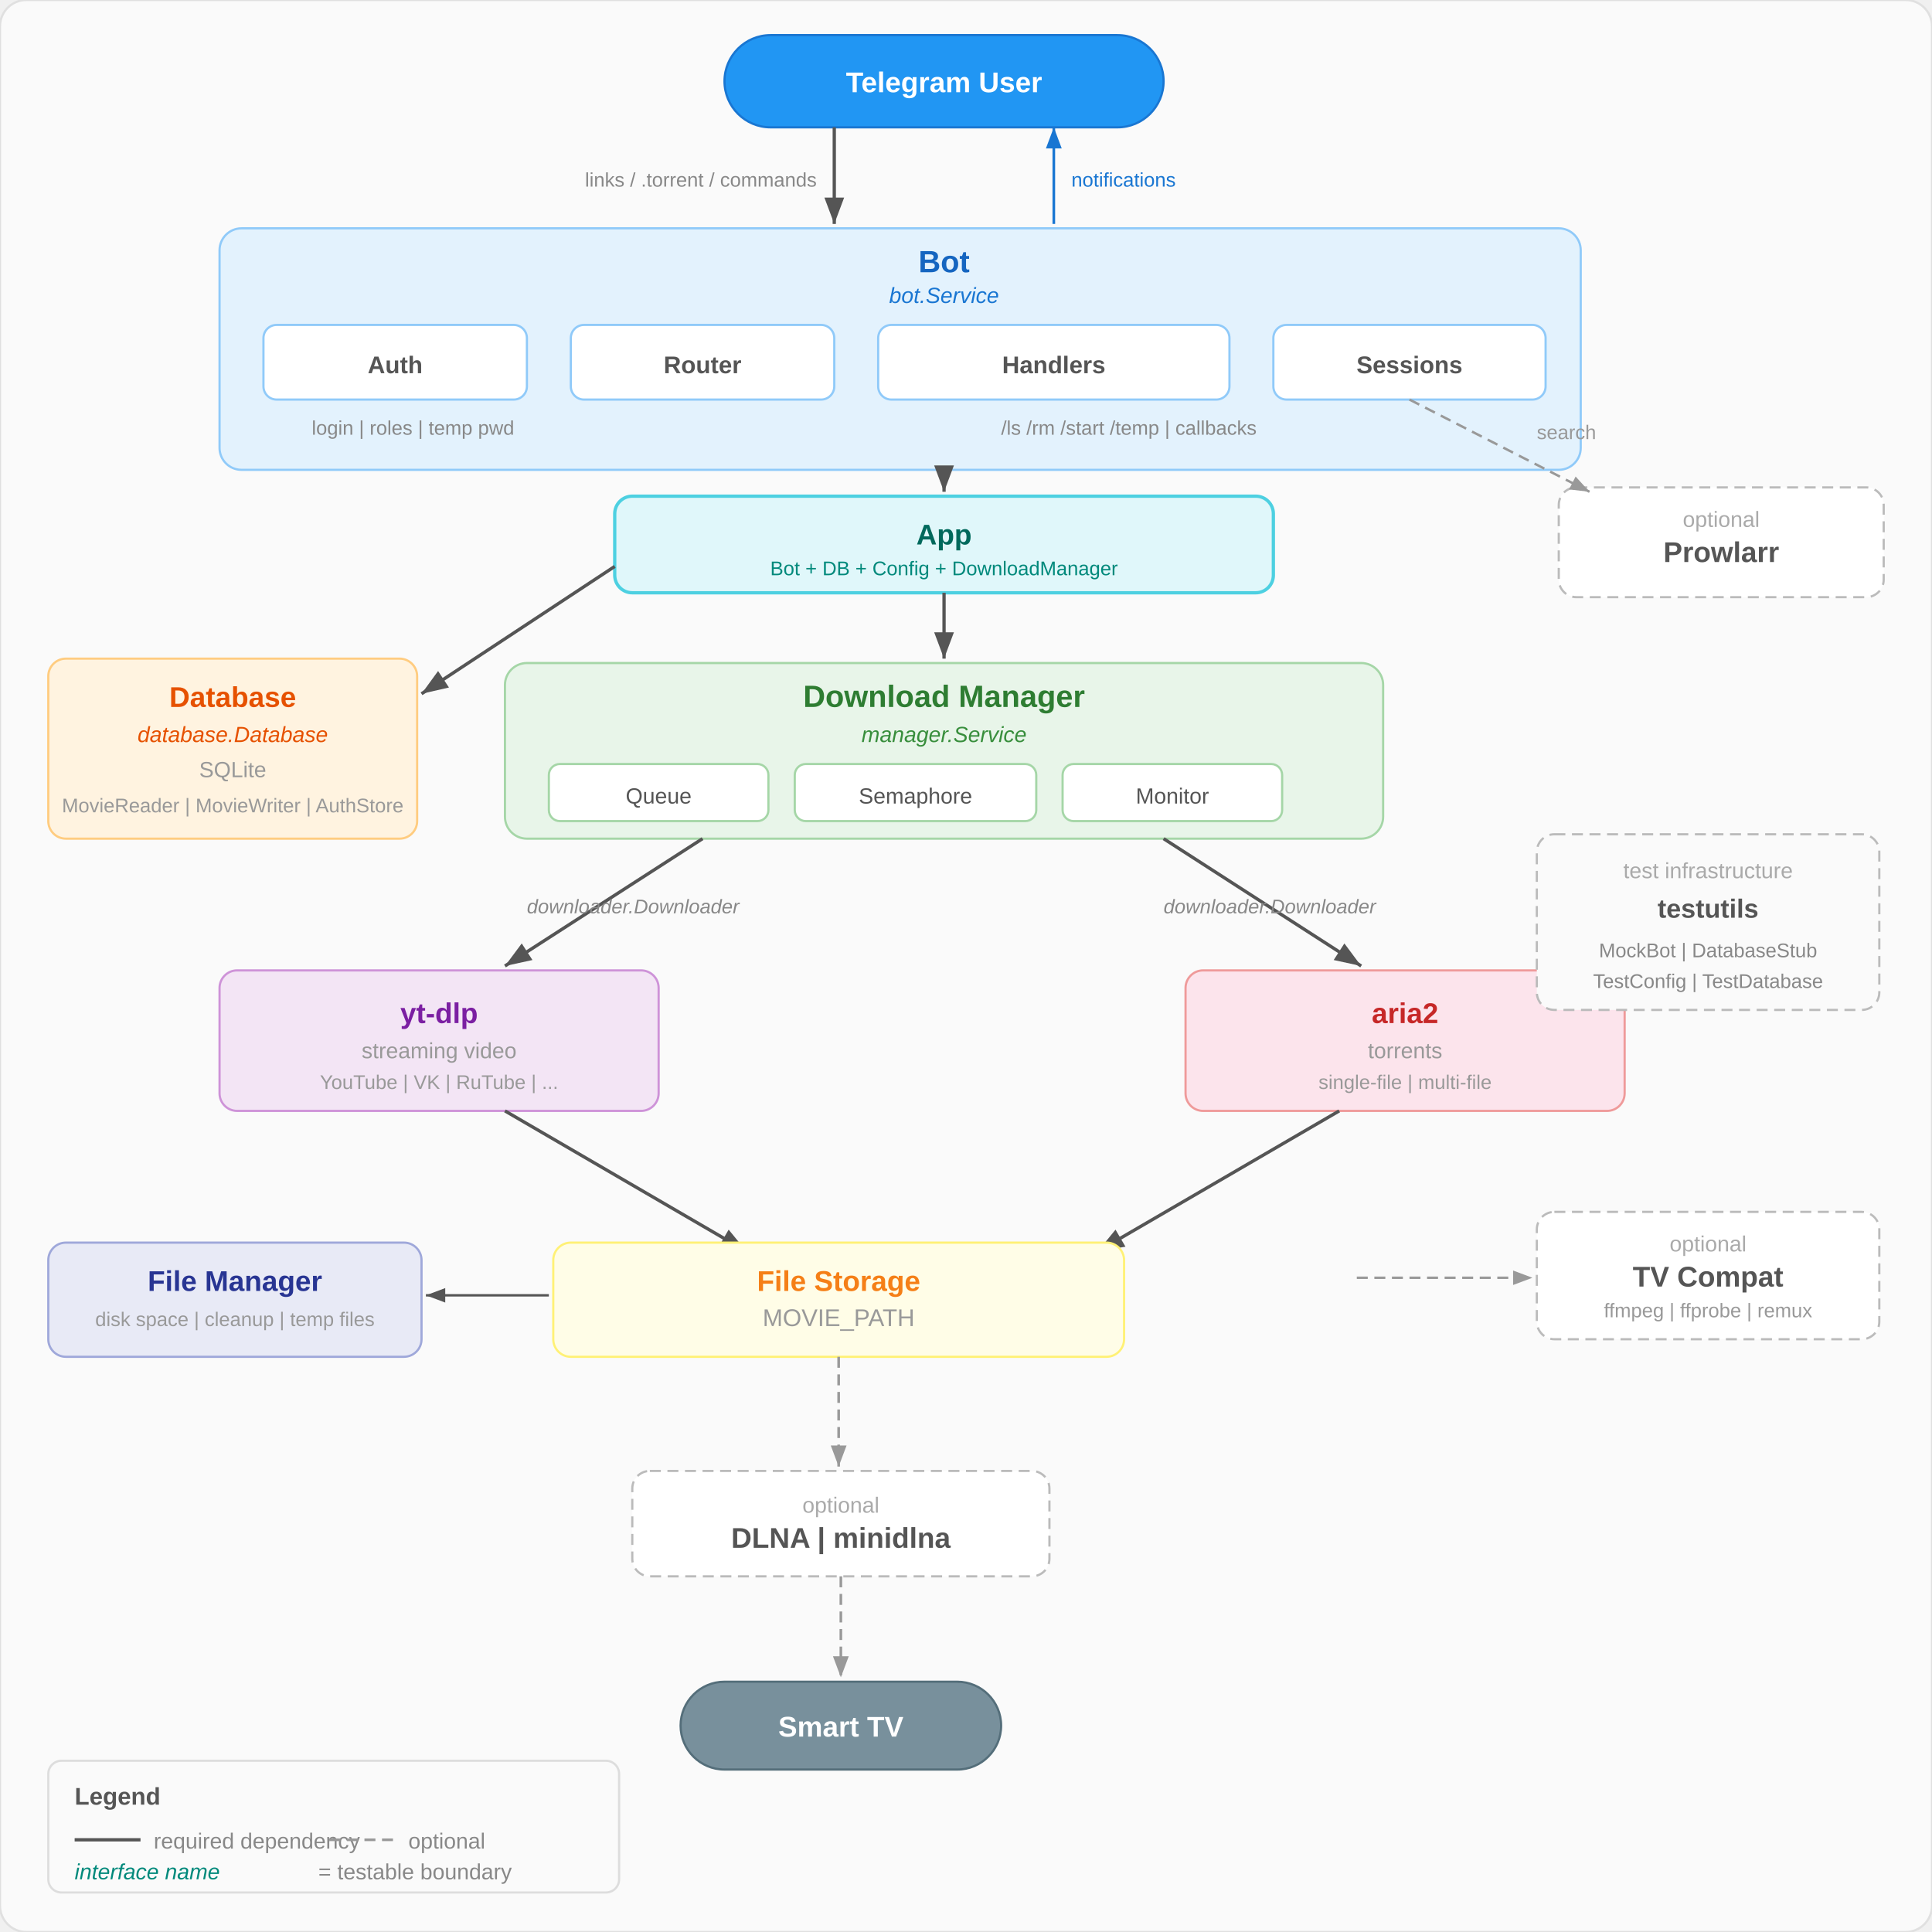
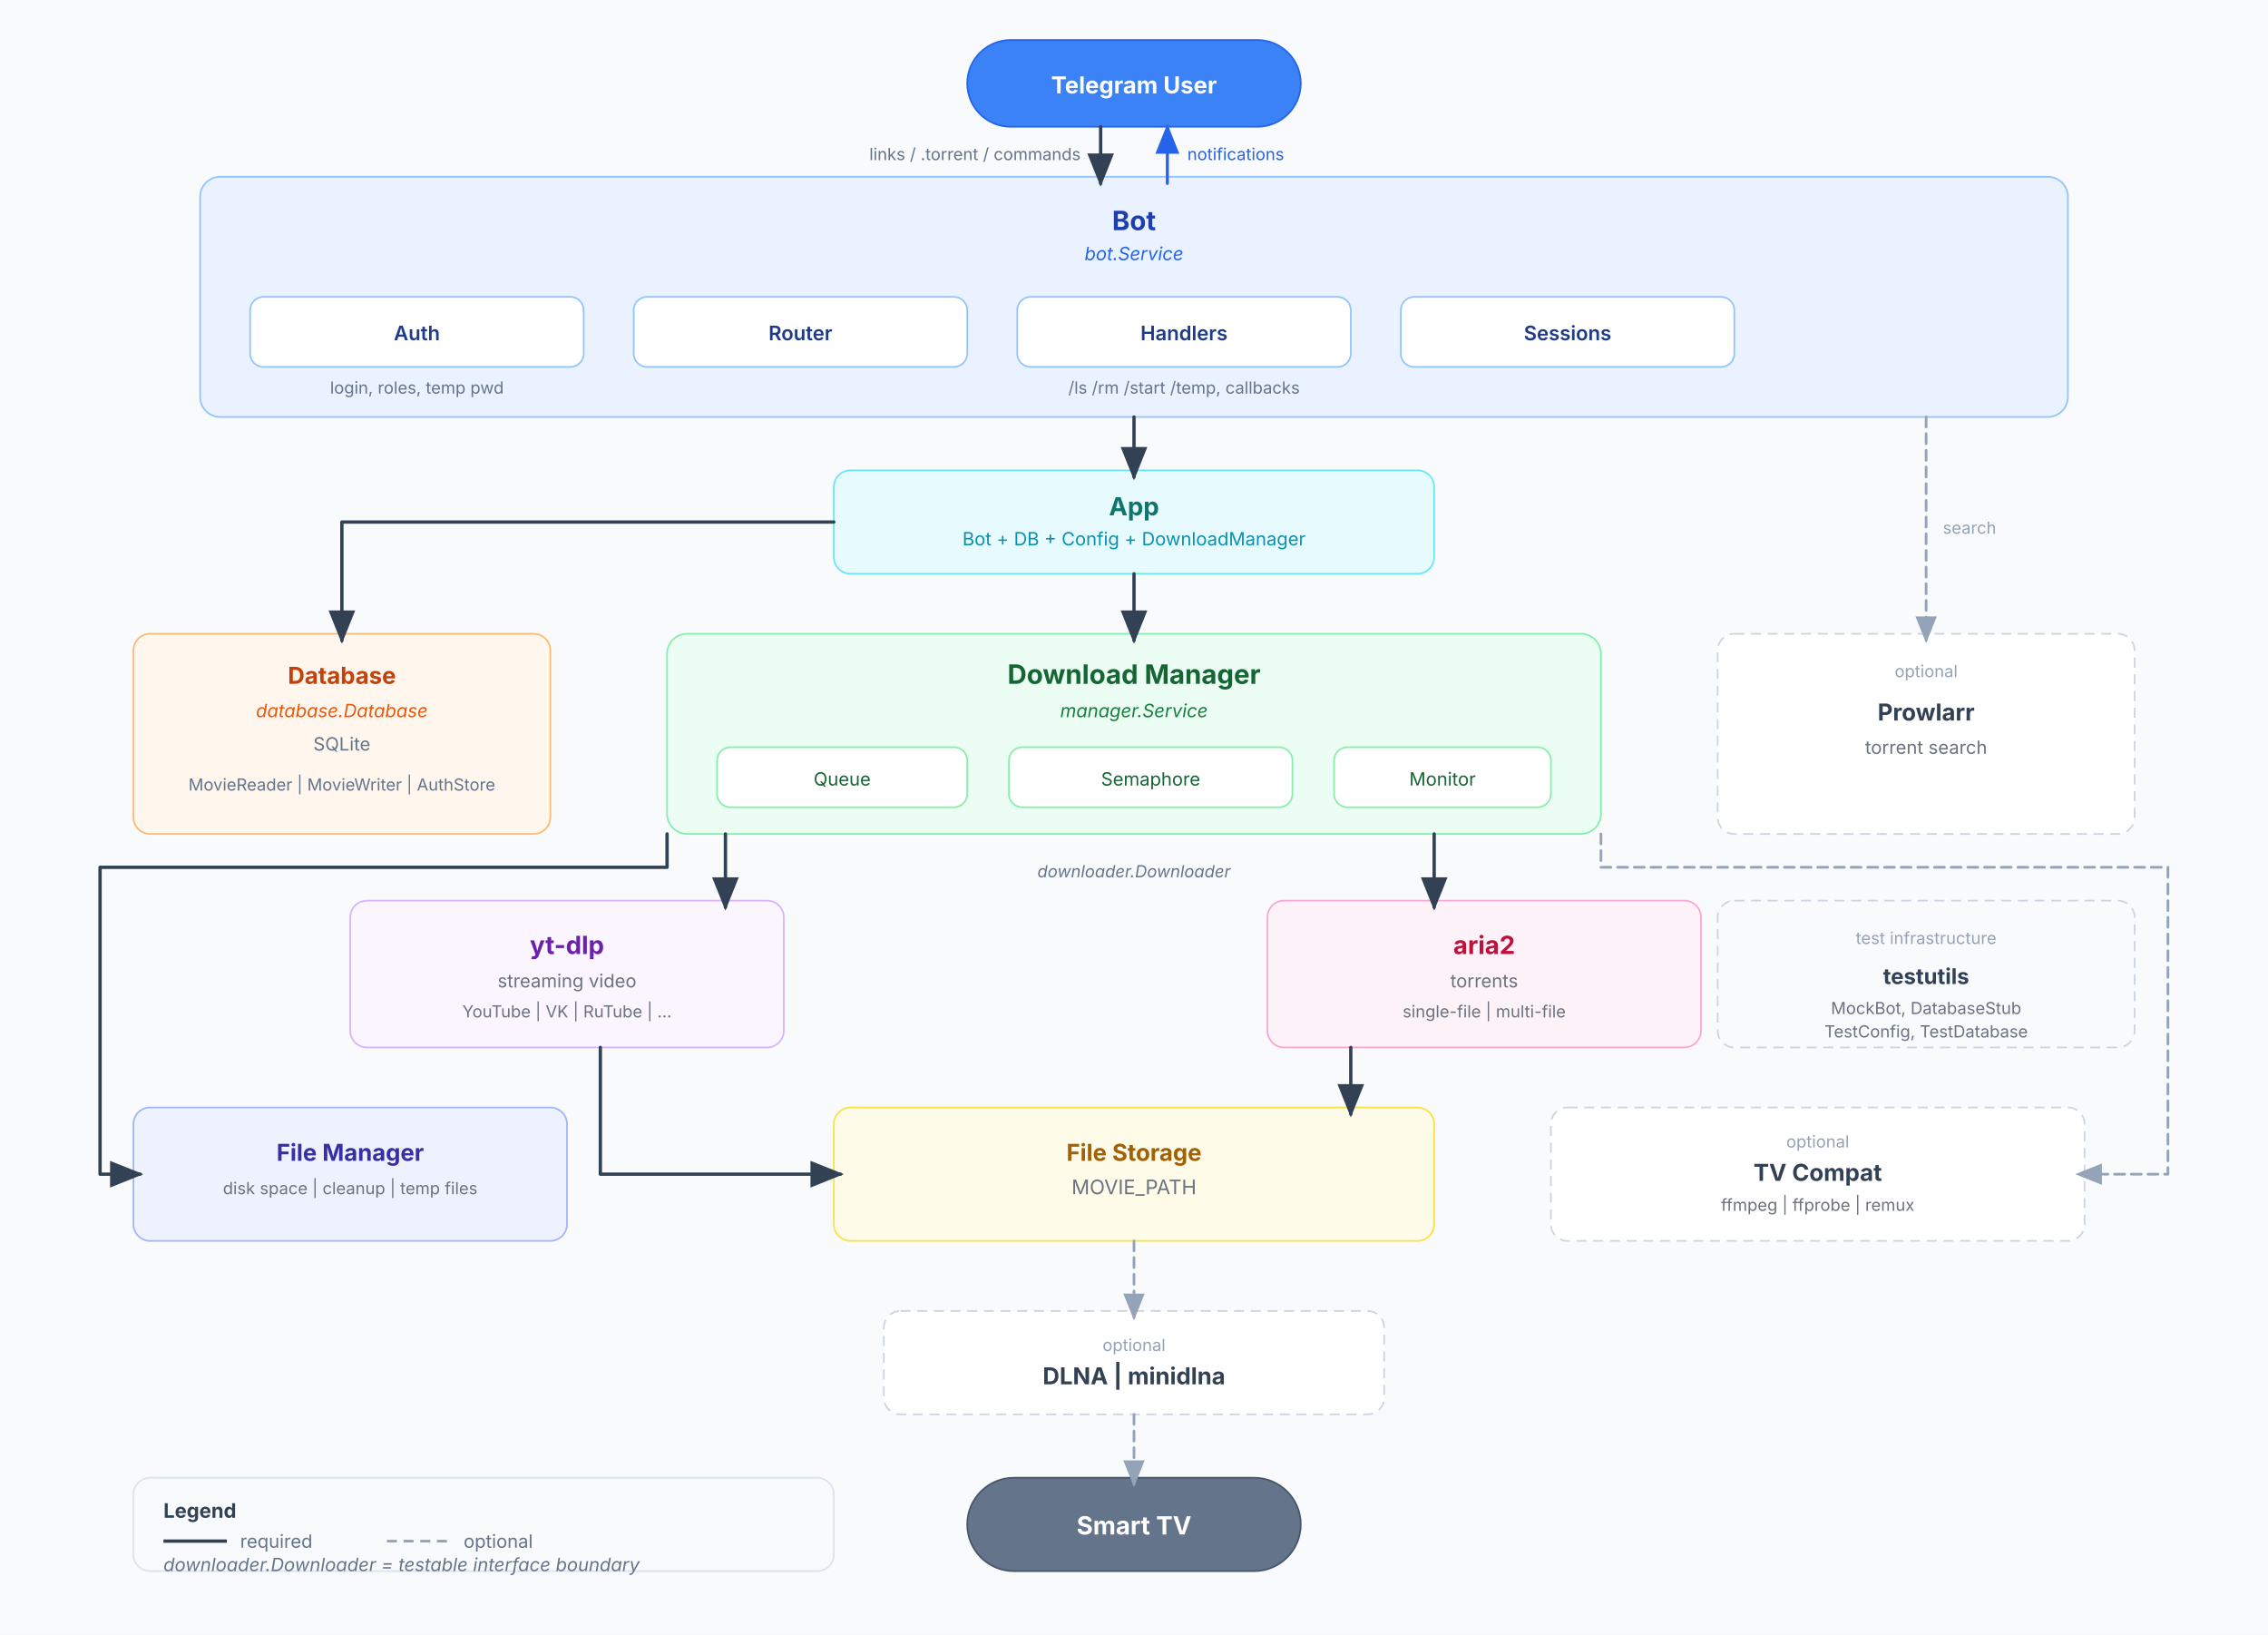
- <svg xmlns="http://www.w3.org/2000/svg" viewBox="0 0 880 880" font-family="Segoe UI, Arial, sans-serif" font-size="13">
+ <svg xmlns="http://www.w3.org/2000/svg" viewBox="0 0 1360 980" font-family="Inter, system-ui, -apple-system, Segoe UI, sans-serif" font-size="13">
  <defs>
-     <marker id="a" markerWidth="8" markerHeight="6" refX="8" refY="3" orient="auto">
-       <path d="M0,0 L8,3 L0,6 Z" fill="#555" />
+     <marker id="arr" markerWidth="10" markerHeight="8" refX="9" refY="4" orient="auto">
+       <path d="M0,0 L10,4 L0,8 Z" fill="#334155" />
    </marker>
-     <marker id="ad" markerWidth="8" markerHeight="6" refX="8" refY="3" orient="auto">
-       <path d="M0,0 L8,3 L0,6 Z" fill="#999" />
+     <marker id="arrOpt" markerWidth="10" markerHeight="8" refX="9" refY="4" orient="auto">
+       <path d="M0,0 L10,4 L0,8 Z" fill="#94a3b8" />
    </marker>
-     <marker id="ab" markerWidth="8" markerHeight="6" refX="8" refY="3" orient="auto">
-       <path d="M0,0 L8,3 L0,6 Z" fill="#1976d2" />
-     </marker>
-     <marker id="ag" markerWidth="8" markerHeight="6" refX="8" refY="3" orient="auto">
-       <path d="M0,0 L8,3 L0,6 Z" fill="#2e7d32" />
+     <marker id="arrUp" markerWidth="10" markerHeight="8" refX="9" refY="4" orient="auto">
+       <path d="M0,0 L10,4 L0,8 Z" fill="#2563eb" />
    </marker>
  </defs>
-   <rect width="880" height="880" rx="12" fill="#fafafa" stroke="#e0e0e0" />
-   <rect x="330" y="16" width="200" height="42" rx="21" fill="#2196f3" stroke="#1976d2" />
-   <text x="430" y="42" text-anchor="middle" fill="#fff" font-weight="600">Telegram User</text>
-   <line x1="380" y1="58" x2="380" y2="102" stroke="#555" stroke-width="1.5" marker-end="url(#a)" />
-   <text x="372" y="85" text-anchor="end" fill="#888" font-size="9">links / .torrent / commands</text>
-   <line x1="480" y1="102" x2="480" y2="58" stroke="#1976d2" stroke-width="1.2" marker-end="url(#ab)" />
-   <text x="488" y="85" fill="#1976d2" font-size="9">notifications</text>
-   <rect x="100" y="104" width="620" height="110" rx="10" fill="#e3f2fd" stroke="#90caf9" />
-   <text x="430" y="124" text-anchor="middle" font-weight="700" fill="#1565c0" font-size="14">Bot</text>
-   <text x="430" y="138" text-anchor="middle" fill="#1976d2" font-size="10" font-style="italic">bot.Service</text>
-   <rect x="120" y="148" width="120" height="34" rx="6" fill="#fff" stroke="#90caf9" />
-   <text x="180" y="170" text-anchor="middle" fill="#555" font-size="11" font-weight="600">Auth</text>
-   <rect x="260" y="148" width="120" height="34" rx="6" fill="#fff" stroke="#90caf9" />
-   <text x="320" y="170" text-anchor="middle" fill="#555" font-size="11" font-weight="600">Router</text>
-   <rect x="400" y="148" width="160" height="34" rx="6" fill="#fff" stroke="#90caf9" />
-   <text x="480" y="170" text-anchor="middle" fill="#555" font-size="11" font-weight="600">Handlers</text>
-   <rect x="580" y="148" width="124" height="34" rx="6" fill="#fff" stroke="#90caf9" />
-   <text x="642" y="170" text-anchor="middle" fill="#555" font-size="11" font-weight="600">Sessions</text>
-   <text x="142" y="198" fill="#888" font-size="9">login | roles | temp pwd</text>
-   <text x="456" y="198" fill="#888" font-size="9">/ls /rm /start /temp | callbacks</text>
-   <rect x="280" y="226" width="300" height="44" rx="8" fill="#e0f7fa" stroke="#4dd0e1" stroke-width="1.5" />
-   <text x="430" y="248" text-anchor="middle" font-weight="700" fill="#00695c" font-size="13">App</text>
-   <text x="430" y="262" text-anchor="middle" fill="#00897b" font-size="9">Bot + DB + Config + DownloadManager</text>
-   <line x1="430" y1="214" x2="430" y2="224" stroke="#555" stroke-width="1.5" marker-end="url(#a)" />
-   <rect x="710" y="222" width="148" height="50" rx="8" fill="#fff" stroke="#bbb" stroke-dasharray="5,3" />
-   <text x="784" y="240" text-anchor="middle" fill="#aaa" font-size="10">optional</text>
-   <text x="784" y="256" text-anchor="middle" fill="#555" font-weight="600">Prowlarr</text>
-   <line x1="642" y1="182" x2="724" y2="224" stroke="#999" stroke-width="1.1" stroke-dasharray="5,3" marker-end="url(#ad)" />
-   <text x="700" y="200" fill="#999" font-size="9">search</text>
-   <rect x="22" y="300" width="168" height="82" rx="8" fill="#fff3e0" stroke="#ffcc80" />
-   <text x="106" y="322" text-anchor="middle" font-weight="600" fill="#e65100">Database</text>
-   <text x="106" y="338" text-anchor="middle" fill="#e65100" font-size="10" font-style="italic">database.Database</text>
-   <text x="106" y="354" text-anchor="middle" fill="#999" font-size="10">SQLite</text>
-   <text x="106" y="370" text-anchor="middle" fill="#999" font-size="9">MovieReader | MovieWriter | AuthStore</text>
-   <line x1="280" y1="258" x2="192" y2="316" stroke="#555" stroke-width="1.5" marker-end="url(#a)" />
-   <rect x="230" y="302" width="400" height="80" rx="10" fill="#e8f5e9" stroke="#a5d6a7" />
-   <text x="430" y="322" text-anchor="middle" font-weight="700" fill="#2e7d32" font-size="14">Download Manager</text>
-   <text x="430" y="338" text-anchor="middle" fill="#388e3c" font-size="10" font-style="italic">manager.Service</text>
-   <rect x="250" y="348" width="100" height="26" rx="5" fill="#fff" stroke="#a5d6a7" />
-   <text x="300" y="366" text-anchor="middle" fill="#555" font-size="10">Queue</text>
-   <rect x="362" y="348" width="110" height="26" rx="5" fill="#fff" stroke="#a5d6a7" />
-   <text x="417" y="366" text-anchor="middle" fill="#555" font-size="10">Semaphore</text>
-   <rect x="484" y="348" width="100" height="26" rx="5" fill="#fff" stroke="#a5d6a7" />
-   <text x="534" y="366" text-anchor="middle" fill="#555" font-size="10">Monitor</text>
-   <line x1="430" y1="270" x2="430" y2="300" stroke="#555" stroke-width="1.5" marker-end="url(#a)" />
-   <line x1="320" y1="382" x2="230" y2="440" stroke="#555" stroke-width="1.5" marker-end="url(#a)" />
-   <line x1="530" y1="382" x2="620" y2="440" stroke="#555" stroke-width="1.5" marker-end="url(#a)" />
-   <text x="240" y="416" fill="#888" font-size="9" font-style="italic">downloader.Downloader</text>
-   <text x="530" y="416" fill="#888" font-size="9" font-style="italic">downloader.Downloader</text>
-   <rect x="100" y="442" width="200" height="64" rx="8" fill="#f3e5f5" stroke="#ce93d8" />
-   <text x="200" y="466" text-anchor="middle" font-weight="600" fill="#7b1fa2">yt-dlp</text>
-   <text x="200" y="482" text-anchor="middle" fill="#999" font-size="10">streaming video</text>
-   <text x="200" y="496" text-anchor="middle" fill="#999" font-size="9">YouTube | VK | RuTube | ...</text>
-   <rect x="540" y="442" width="200" height="64" rx="8" fill="#fce4ec" stroke="#ef9a9a" />
-   <text x="640" y="466" text-anchor="middle" font-weight="600" fill="#c62828">aria2</text>
-   <text x="640" y="482" text-anchor="middle" fill="#999" font-size="10">torrents</text>
-   <text x="640" y="496" text-anchor="middle" fill="#999" font-size="9">single-file | multi-file</text>
-   <line x1="230" y1="506" x2="340" y2="570" stroke="#555" stroke-width="1.5" marker-end="url(#a)" />
-   <line x1="610" y1="506" x2="500" y2="570" stroke="#555" stroke-width="1.5" marker-end="url(#a)" />
-   <rect x="700" y="552" width="156" height="58" rx="8" fill="#fff" stroke="#bbb" stroke-dasharray="5,3" />
-   <text x="778" y="570" text-anchor="middle" fill="#aaa" font-size="10">optional</text>
-   <text x="778" y="586" text-anchor="middle" fill="#555" font-weight="600">TV Compat</text>
-   <text x="778" y="600" text-anchor="middle" fill="#999" font-size="9">ffmpeg | ffprobe | remux</text>
-   <line x1="618" y1="582" x2="698" y2="582" stroke="#999" stroke-width="1.1" stroke-dasharray="5,3" marker-end="url(#ad)" />
-   <rect x="22" y="566" width="170" height="52" rx="8" fill="#e8eaf6" stroke="#9fa8da" />
-   <text x="107" y="588" text-anchor="middle" font-weight="600" fill="#283593">File Manager</text>
-   <text x="107" y="604" text-anchor="middle" fill="#999" font-size="9">disk space | cleanup | temp files</text>
-   <line x1="250" y1="590" x2="194" y2="590" stroke="#555" stroke-width="1.1" marker-end="url(#a)" />
-   <rect x="252" y="566" width="260" height="52" rx="8" fill="#fffde7" stroke="#fff176" />
-   <text x="382" y="588" text-anchor="middle" font-weight="600" fill="#f57f17">File Storage</text>
-   <text x="382" y="604" text-anchor="middle" fill="#999" font-size="11">MOVIE_PATH</text>
-   <line x1="382" y1="618" x2="382" y2="668" stroke="#999" stroke-width="1.2" stroke-dasharray="5,3" marker-end="url(#ad)" />
-   <rect x="288" y="670" width="190" height="48" rx="8" fill="#fff" stroke="#bbb" stroke-dasharray="5,3" />
-   <text x="383" y="689" text-anchor="middle" fill="#aaa" font-size="10">optional</text>
-   <text x="383" y="705" text-anchor="middle" fill="#555" font-weight="600">DLNA | minidlna</text>
-   <line x1="383" y1="718" x2="383" y2="764" stroke="#999" stroke-width="1.2" stroke-dasharray="5,3" marker-end="url(#ad)" />
-   <rect x="310" y="766" width="146" height="40" rx="20" fill="#78909c" stroke="#546e7a" />
-   <text x="383" y="791" text-anchor="middle" fill="#fff" font-weight="600">Smart TV</text>
-   <rect x="700" y="380" width="156" height="80" rx="8" fill="#fafafa" stroke="#bbb" stroke-dasharray="5,3" />
-   <text x="778" y="400" text-anchor="middle" fill="#aaa" font-size="10">test infrastructure</text>
-   <text x="778" y="418" text-anchor="middle" fill="#555" font-weight="600" font-size="12">testutils</text>
-   <text x="778" y="436" text-anchor="middle" fill="#888" font-size="9">MockBot | DatabaseStub</text>
-   <text x="778" y="450" text-anchor="middle" fill="#888" font-size="9">TestConfig | TestDatabase</text>
-   <rect x="22" y="802" width="260" height="60" rx="6" fill="none" stroke="#ddd" />
-   <text x="34" y="822" fill="#555" font-size="11" font-weight="600">Legend</text>
-   <line x1="34" y1="838" x2="64" y2="838" stroke="#555" stroke-width="1.5" />
-   <text x="70" y="842" fill="#888" font-size="10">required dependency</text>
-   <line x1="150" y1="838" x2="180" y2="838" stroke="#999" stroke-width="1.2" stroke-dasharray="5,3" />
-   <text x="186" y="842" fill="#888" font-size="10">optional</text>
-   <text x="34" y="856" fill="#00897b" font-size="10" font-style="italic">interface name</text>
-   <text x="145" y="856" fill="#888" font-size="10">= testable boundary</text>
+   <rect width="1360" height="980" fill="#f8fafc" />
+   <rect x="580" y="24" width="200" height="52" rx="26" fill="#3b82f6" stroke="#2563eb" />
+   <text x="680" y="56" text-anchor="middle" fill="#fff" font-size="14" font-weight="700">Telegram User</text>
+   <rect x="120" y="106" width="1120" height="144" rx="12" fill="#eaf2ff" stroke="#93c5fd" />
+   <text x="680" y="138" text-anchor="middle" fill="#1e40af" font-size="16" font-weight="700">Bot</text>
+   <text x="680" y="156" text-anchor="middle" fill="#2563eb" font-size="11" font-style="italic">bot.Service</text>
+   <rect x="150" y="178" width="200" height="42" rx="8" fill="#ffffff" stroke="#93c5fd" />
+   <text x="250" y="204" text-anchor="middle" fill="#1e3a8a" font-size="12" font-weight="600">Auth</text>
+   <rect x="380" y="178" width="200" height="42" rx="8" fill="#ffffff" stroke="#93c5fd" />
+   <text x="480" y="204" text-anchor="middle" fill="#1e3a8a" font-size="12" font-weight="600">Router</text>
+   <rect x="610" y="178" width="200" height="42" rx="8" fill="#ffffff" stroke="#93c5fd" />
+   <text x="710" y="204" text-anchor="middle" fill="#1e3a8a" font-size="12" font-weight="600">Handlers</text>
+   <rect x="840" y="178" width="200" height="42" rx="8" fill="#ffffff" stroke="#93c5fd" />
+   <text x="940" y="204" text-anchor="middle" fill="#1e3a8a" font-size="12" font-weight="600">Sessions</text>
+   <text x="250" y="236" text-anchor="middle" fill="#64748b" font-size="10">login, roles, temp pwd</text>
+   <text x="710" y="236" text-anchor="middle" fill="#64748b" font-size="10">/ls /rm /start /temp, callbacks</text>
+   <rect x="500" y="282" width="360" height="62" rx="10" fill="#e7fbff" stroke="#67e8f9" />
+   <text x="680" y="309" text-anchor="middle" fill="#0f766e" font-size="15" font-weight="700">App</text>
+   <text x="680" y="327" text-anchor="middle" fill="#0891b2" font-size="11">Bot + DB + Config + DownloadManager</text>
+   <rect x="80" y="380" width="250" height="120" rx="10" fill="#fff7ed" stroke="#fdba74" />
+   <text x="205" y="410" text-anchor="middle" fill="#c2410c" font-size="14" font-weight="700">Database</text>
+   <text x="205" y="430" text-anchor="middle" fill="#ea580c" font-size="11" font-style="italic">database.Database</text>
+   <text x="205" y="450" text-anchor="middle" fill="#64748b" font-size="11">SQLite</text>
+   <text x="205" y="474" text-anchor="middle" fill="#64748b" font-size="10">MovieReader | MovieWriter | AuthStore</text>
+   <rect x="400" y="380" width="560" height="120" rx="12" fill="#ecfdf3" stroke="#86efac" />
+   <text x="680" y="410" text-anchor="middle" fill="#166534" font-size="16" font-weight="700">Download Manager</text>
+   <text x="680" y="430" text-anchor="middle" fill="#15803d" font-size="11" font-style="italic">manager.Service</text>
+   <rect x="430" y="448" width="150" height="36" rx="8" fill="#ffffff" stroke="#86efac" />
+   <text x="505" y="471" text-anchor="middle" fill="#166534" font-size="11">Queue</text>
+   <rect x="605" y="448" width="170" height="36" rx="8" fill="#ffffff" stroke="#86efac" />
+   <text x="690" y="471" text-anchor="middle" fill="#166534" font-size="11">Semaphore</text>
+   <rect x="800" y="448" width="130" height="36" rx="8" fill="#ffffff" stroke="#86efac" />
+   <text x="865" y="471" text-anchor="middle" fill="#166534" font-size="11">Monitor</text>
+   <rect x="1030" y="380" width="250" height="120" rx="10" fill="#ffffff" stroke="#cbd5e1" stroke-dasharray="6,4" />
+   <text x="1155" y="406" text-anchor="middle" fill="#94a3b8" font-size="10">optional</text>
+   <text x="1155" y="432" text-anchor="middle" fill="#334155" font-size="14" font-weight="700">Prowlarr</text>
+   <text x="1155" y="452" text-anchor="middle" fill="#6b7280" font-size="11">torrent search</text>
+   <rect x="210" y="540" width="260" height="88" rx="10" fill="#faf5ff" stroke="#d8b4fe" />
+   <text x="340" y="572" text-anchor="middle" fill="#6b21a8" font-size="15" font-weight="700">yt-dlp</text>
+   <text x="340" y="592" text-anchor="middle" fill="#6b7280" font-size="11">streaming video</text>
+   <text x="340" y="610" text-anchor="middle" fill="#6b7280" font-size="10">YouTube | VK | RuTube | ...</text>
+   <rect x="760" y="540" width="260" height="88" rx="10" fill="#fdf2f8" stroke="#f9a8d4" />
+   <text x="890" y="572" text-anchor="middle" fill="#be123c" font-size="15" font-weight="700">aria2</text>
+   <text x="890" y="592" text-anchor="middle" fill="#6b7280" font-size="11">torrents</text>
+   <text x="890" y="610" text-anchor="middle" fill="#6b7280" font-size="10">single-file | multi-file</text>
+   <rect x="80" y="664" width="260" height="80" rx="10" fill="#eef2ff" stroke="#a5b4fc" />
+   <text x="210" y="696" text-anchor="middle" fill="#3730a3" font-size="14" font-weight="700">File Manager</text>
+   <text x="210" y="716" text-anchor="middle" fill="#6b7280" font-size="10">disk space | cleanup | temp files</text>
+   <rect x="500" y="664" width="360" height="80" rx="10" fill="#fefce8" stroke="#fde047" />
+   <text x="680" y="696" text-anchor="middle" fill="#a16207" font-size="14" font-weight="700">File Storage</text>
+   <text x="680" y="716" text-anchor="middle" fill="#6b7280" font-size="12">MOVIE_PATH</text>
+   <rect x="930" y="664" width="320" height="80" rx="10" fill="#ffffff" stroke="#cbd5e1" stroke-dasharray="6,4" />
+   <text x="1090" y="688" text-anchor="middle" fill="#94a3b8" font-size="10">optional</text>
+   <text x="1090" y="708" text-anchor="middle" fill="#334155" font-size="14" font-weight="700">TV Compat</text>
+   <text x="1090" y="726" text-anchor="middle" fill="#6b7280" font-size="10">ffmpeg | ffprobe | remux</text>
+   <rect x="530" y="786" width="300" height="62" rx="10" fill="#ffffff" stroke="#cbd5e1" stroke-dasharray="6,4" />
+   <text x="680" y="810" text-anchor="middle" fill="#94a3b8" font-size="10">optional</text>
+   <text x="680" y="830" text-anchor="middle" fill="#334155" font-size="14" font-weight="700">DLNA | minidlna</text>
+   <rect x="580" y="886" width="200" height="56" rx="28" fill="#64748b" stroke="#475569" />
+   <text x="680" y="920" text-anchor="middle" fill="#ffffff" font-size="15" font-weight="700">Smart TV</text>
+   <rect x="1030" y="540" width="250" height="88" rx="10" fill="#f8fafc" stroke="#cbd5e1" stroke-dasharray="6,4" />
+   <text x="1155" y="566" text-anchor="middle" fill="#94a3b8" font-size="10">test infrastructure</text>
+   <text x="1155" y="590" text-anchor="middle" fill="#334155" font-size="13" font-weight="700">testutils</text>
+   <text x="1155" y="608" text-anchor="middle" fill="#6b7280" font-size="10">MockBot, DatabaseStub</text>
+   <text x="1155" y="622" text-anchor="middle" fill="#6b7280" font-size="10">TestConfig, TestDatabase</text>
+   <rect x="80" y="886" width="420" height="56" rx="10" fill="none" stroke="#dbe3ee" />
+   <text x="98" y="910" fill="#334155" font-size="12" font-weight="700">Legend</text>
+   <line x1="98" y1="924" x2="136" y2="924" stroke="#334155" stroke-width="2" />
+   <text x="144" y="928" fill="#64748b" font-size="11">required</text>
+   <line x1="232" y1="924" x2="270" y2="924" stroke="#94a3b8" stroke-width="1.6" stroke-dasharray="6,4" />
+   <text x="278" y="928" fill="#64748b" font-size="11">optional</text>
+   <text x="98" y="942" fill="#64748b" font-size="11" font-style="italic">downloader.Downloader = testable interface boundary</text>
+   <g stroke-linecap="round" stroke-linejoin="round" fill="none">
+     <line x1="660" y1="76" x2="660" y2="110" stroke="#334155" stroke-width="2" marker-end="url(#arr)" />
+     <text x="648" y="96" text-anchor="end" fill="#64748b" font-size="10" fill-opacity="1">links / .torrent / commands</text>
+     <line x1="700" y1="110" x2="700" y2="76" stroke="#2563eb" stroke-width="1.8" marker-end="url(#arrUp)" />
+     <text x="712" y="96" fill="#2563eb" font-size="10">notifications</text>
+     <line x1="680" y1="250" x2="680" y2="286" stroke="#334155" stroke-width="2" marker-end="url(#arr)" />
+     <path d="M500,313 H205 V384" stroke="#334155" stroke-width="2" marker-end="url(#arr)" />
+     <line x1="680" y1="344" x2="680" y2="384" stroke="#334155" stroke-width="2" marker-end="url(#arr)" />
+     <line x1="1155" y1="250" x2="1155" y2="384" stroke="#94a3b8" stroke-width="1.6" stroke-dasharray="6,4" marker-end="url(#arrOpt)" />
+     <text x="1165" y="320" fill="#94a3b8" font-size="10">search</text>
+     <line x1="435" y1="500" x2="435" y2="544" stroke="#334155" stroke-width="2" marker-end="url(#arr)" />
+     <line x1="860" y1="500" x2="860" y2="544" stroke="#334155" stroke-width="2" marker-end="url(#arr)" />
+     <text x="680" y="526" text-anchor="middle" fill="#64748b" font-size="10" font-style="italic">downloader.Downloader</text>
+     <path d="M400,500 V520 H60 V704 H84" stroke="#334155" stroke-width="2" marker-end="url(#arr)" />
+     <path d="M960,500 V520 H1300 V704 H1246" stroke="#94a3b8" stroke-width="1.6" stroke-dasharray="6,4" marker-end="url(#arrOpt)" />
+     <path d="M360,628 V704 H504" stroke="#334155" stroke-width="2" marker-end="url(#arr)" />
+     <line x1="810" y1="628" x2="810" y2="668" stroke="#334155" stroke-width="2" marker-end="url(#arr)" />
+     <line x1="680" y1="744" x2="680" y2="790" stroke="#94a3b8" stroke-width="1.6" stroke-dasharray="6,4" marker-end="url(#arrOpt)" />
+     <line x1="680" y1="848" x2="680" y2="890" stroke="#94a3b8" stroke-width="1.6" stroke-dasharray="6,4" marker-end="url(#arrOpt)" />
+   </g>
</svg>
